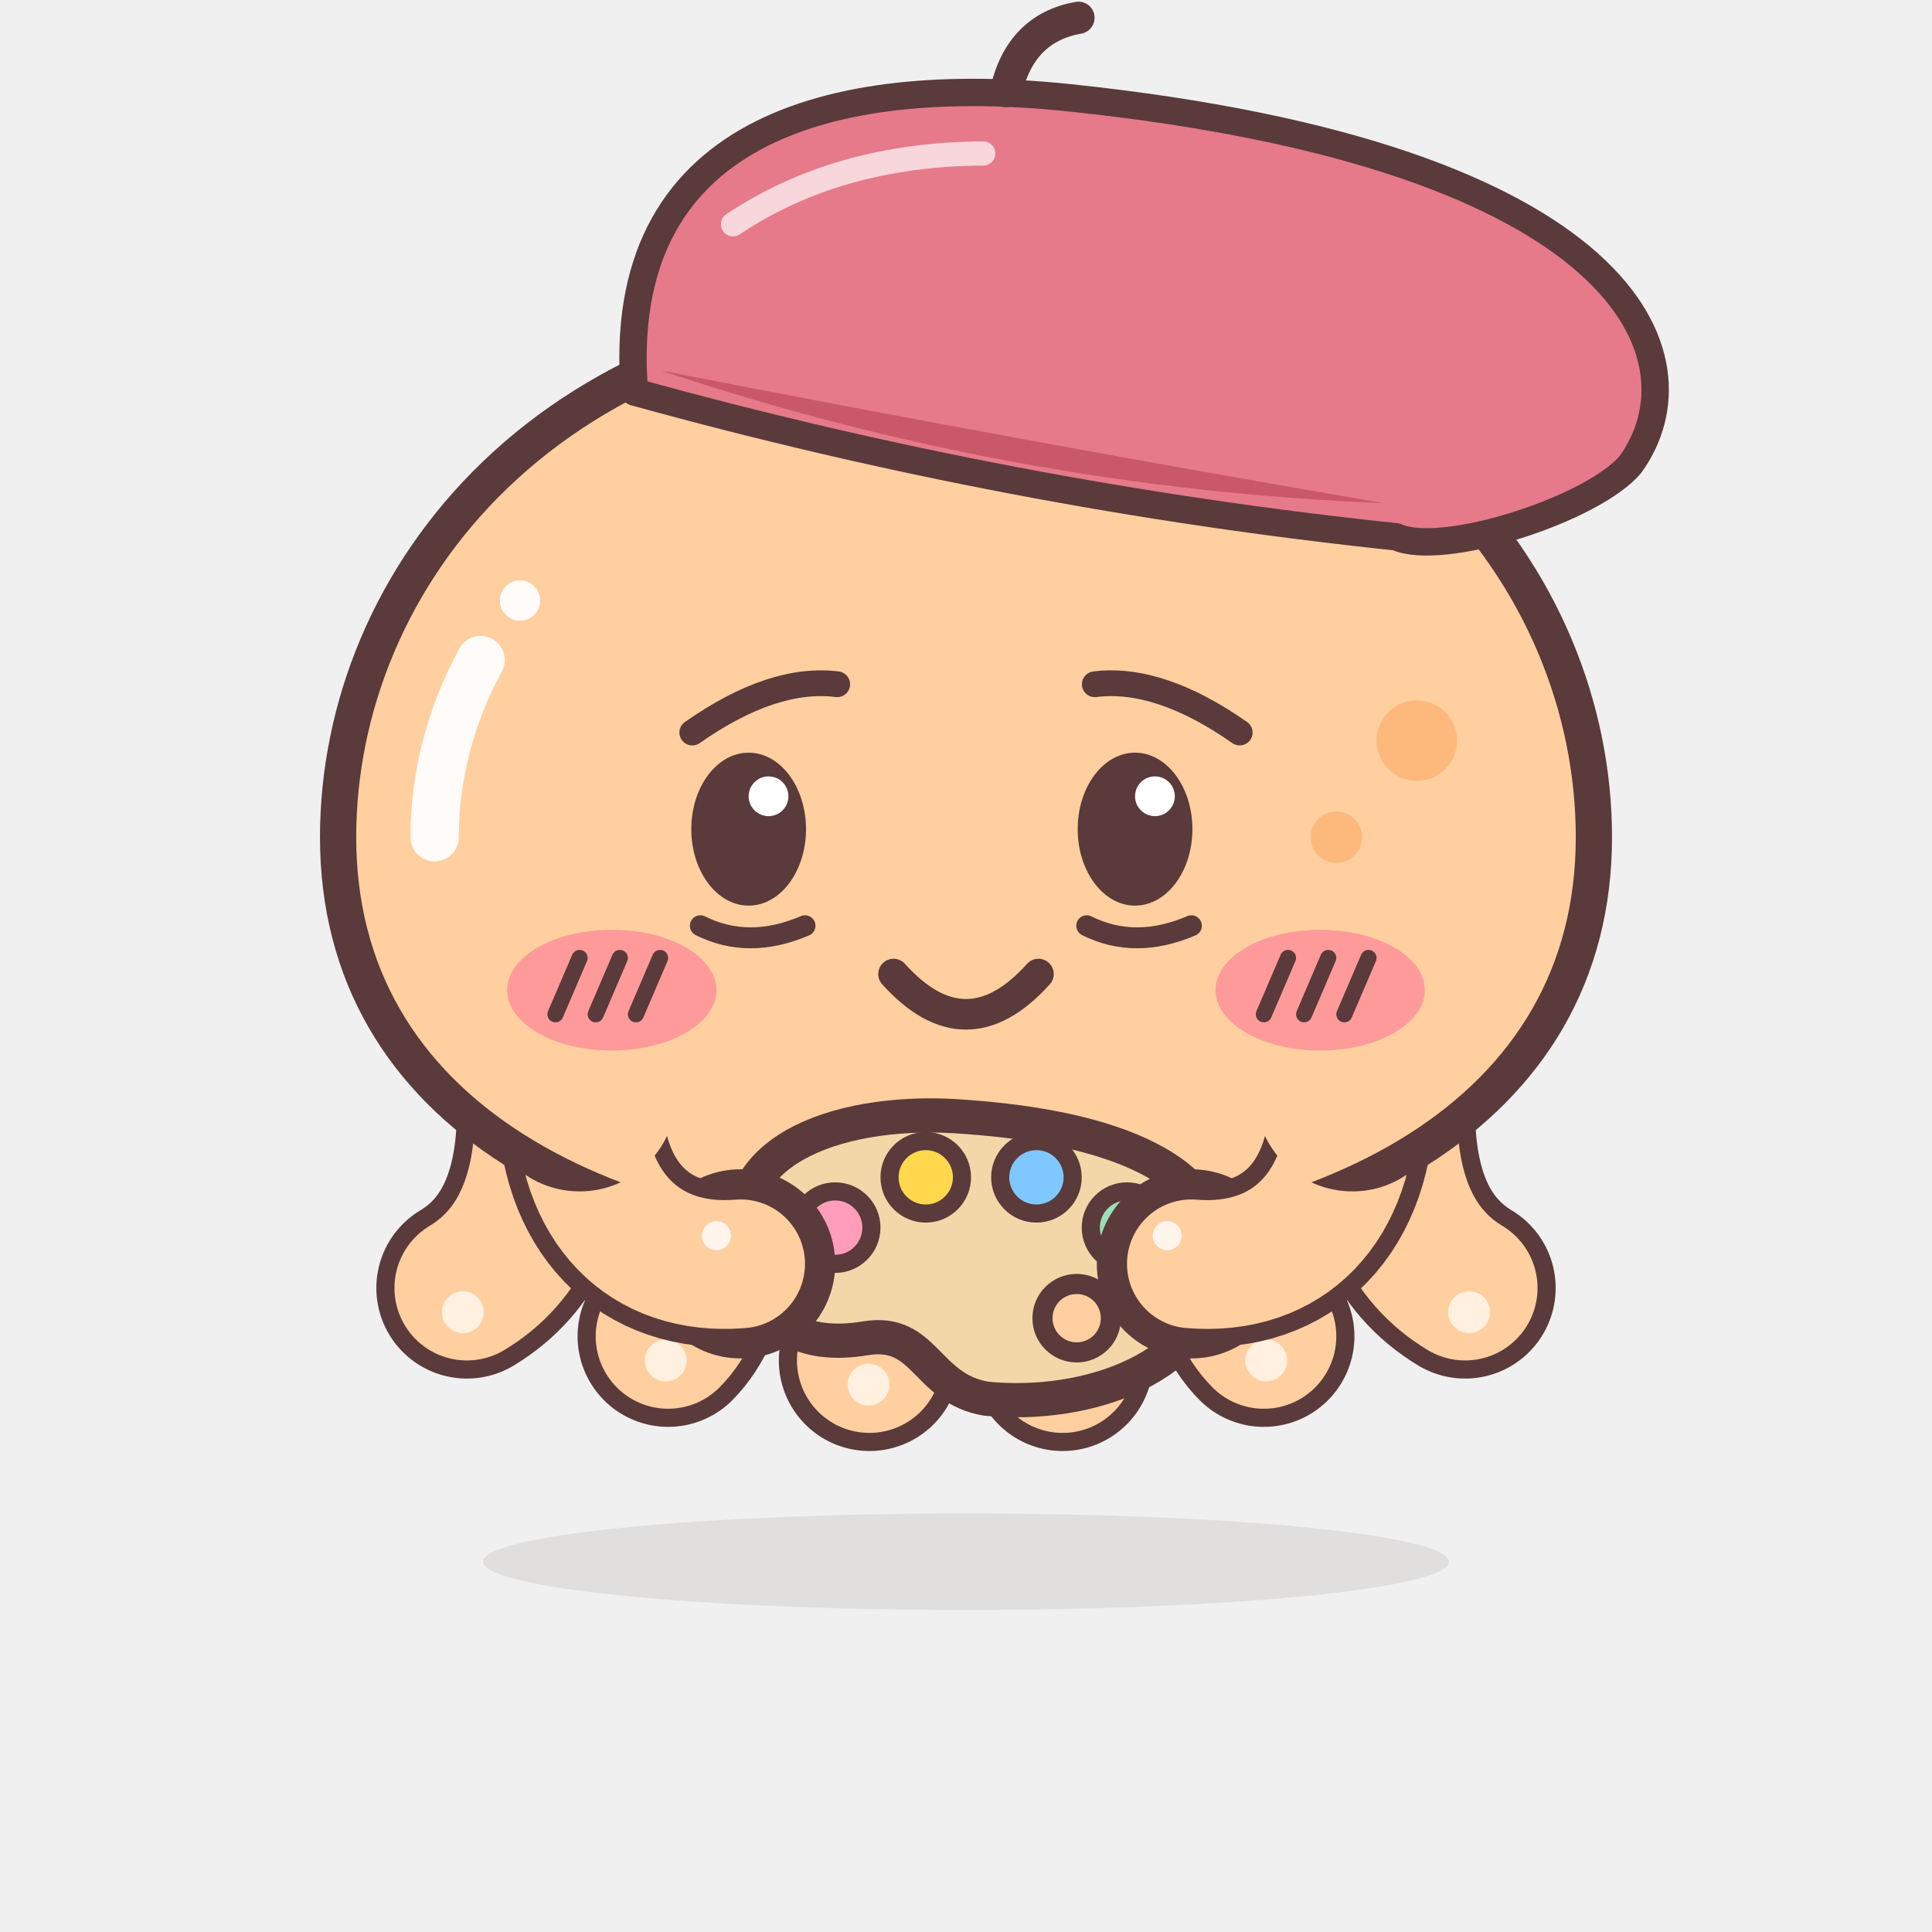
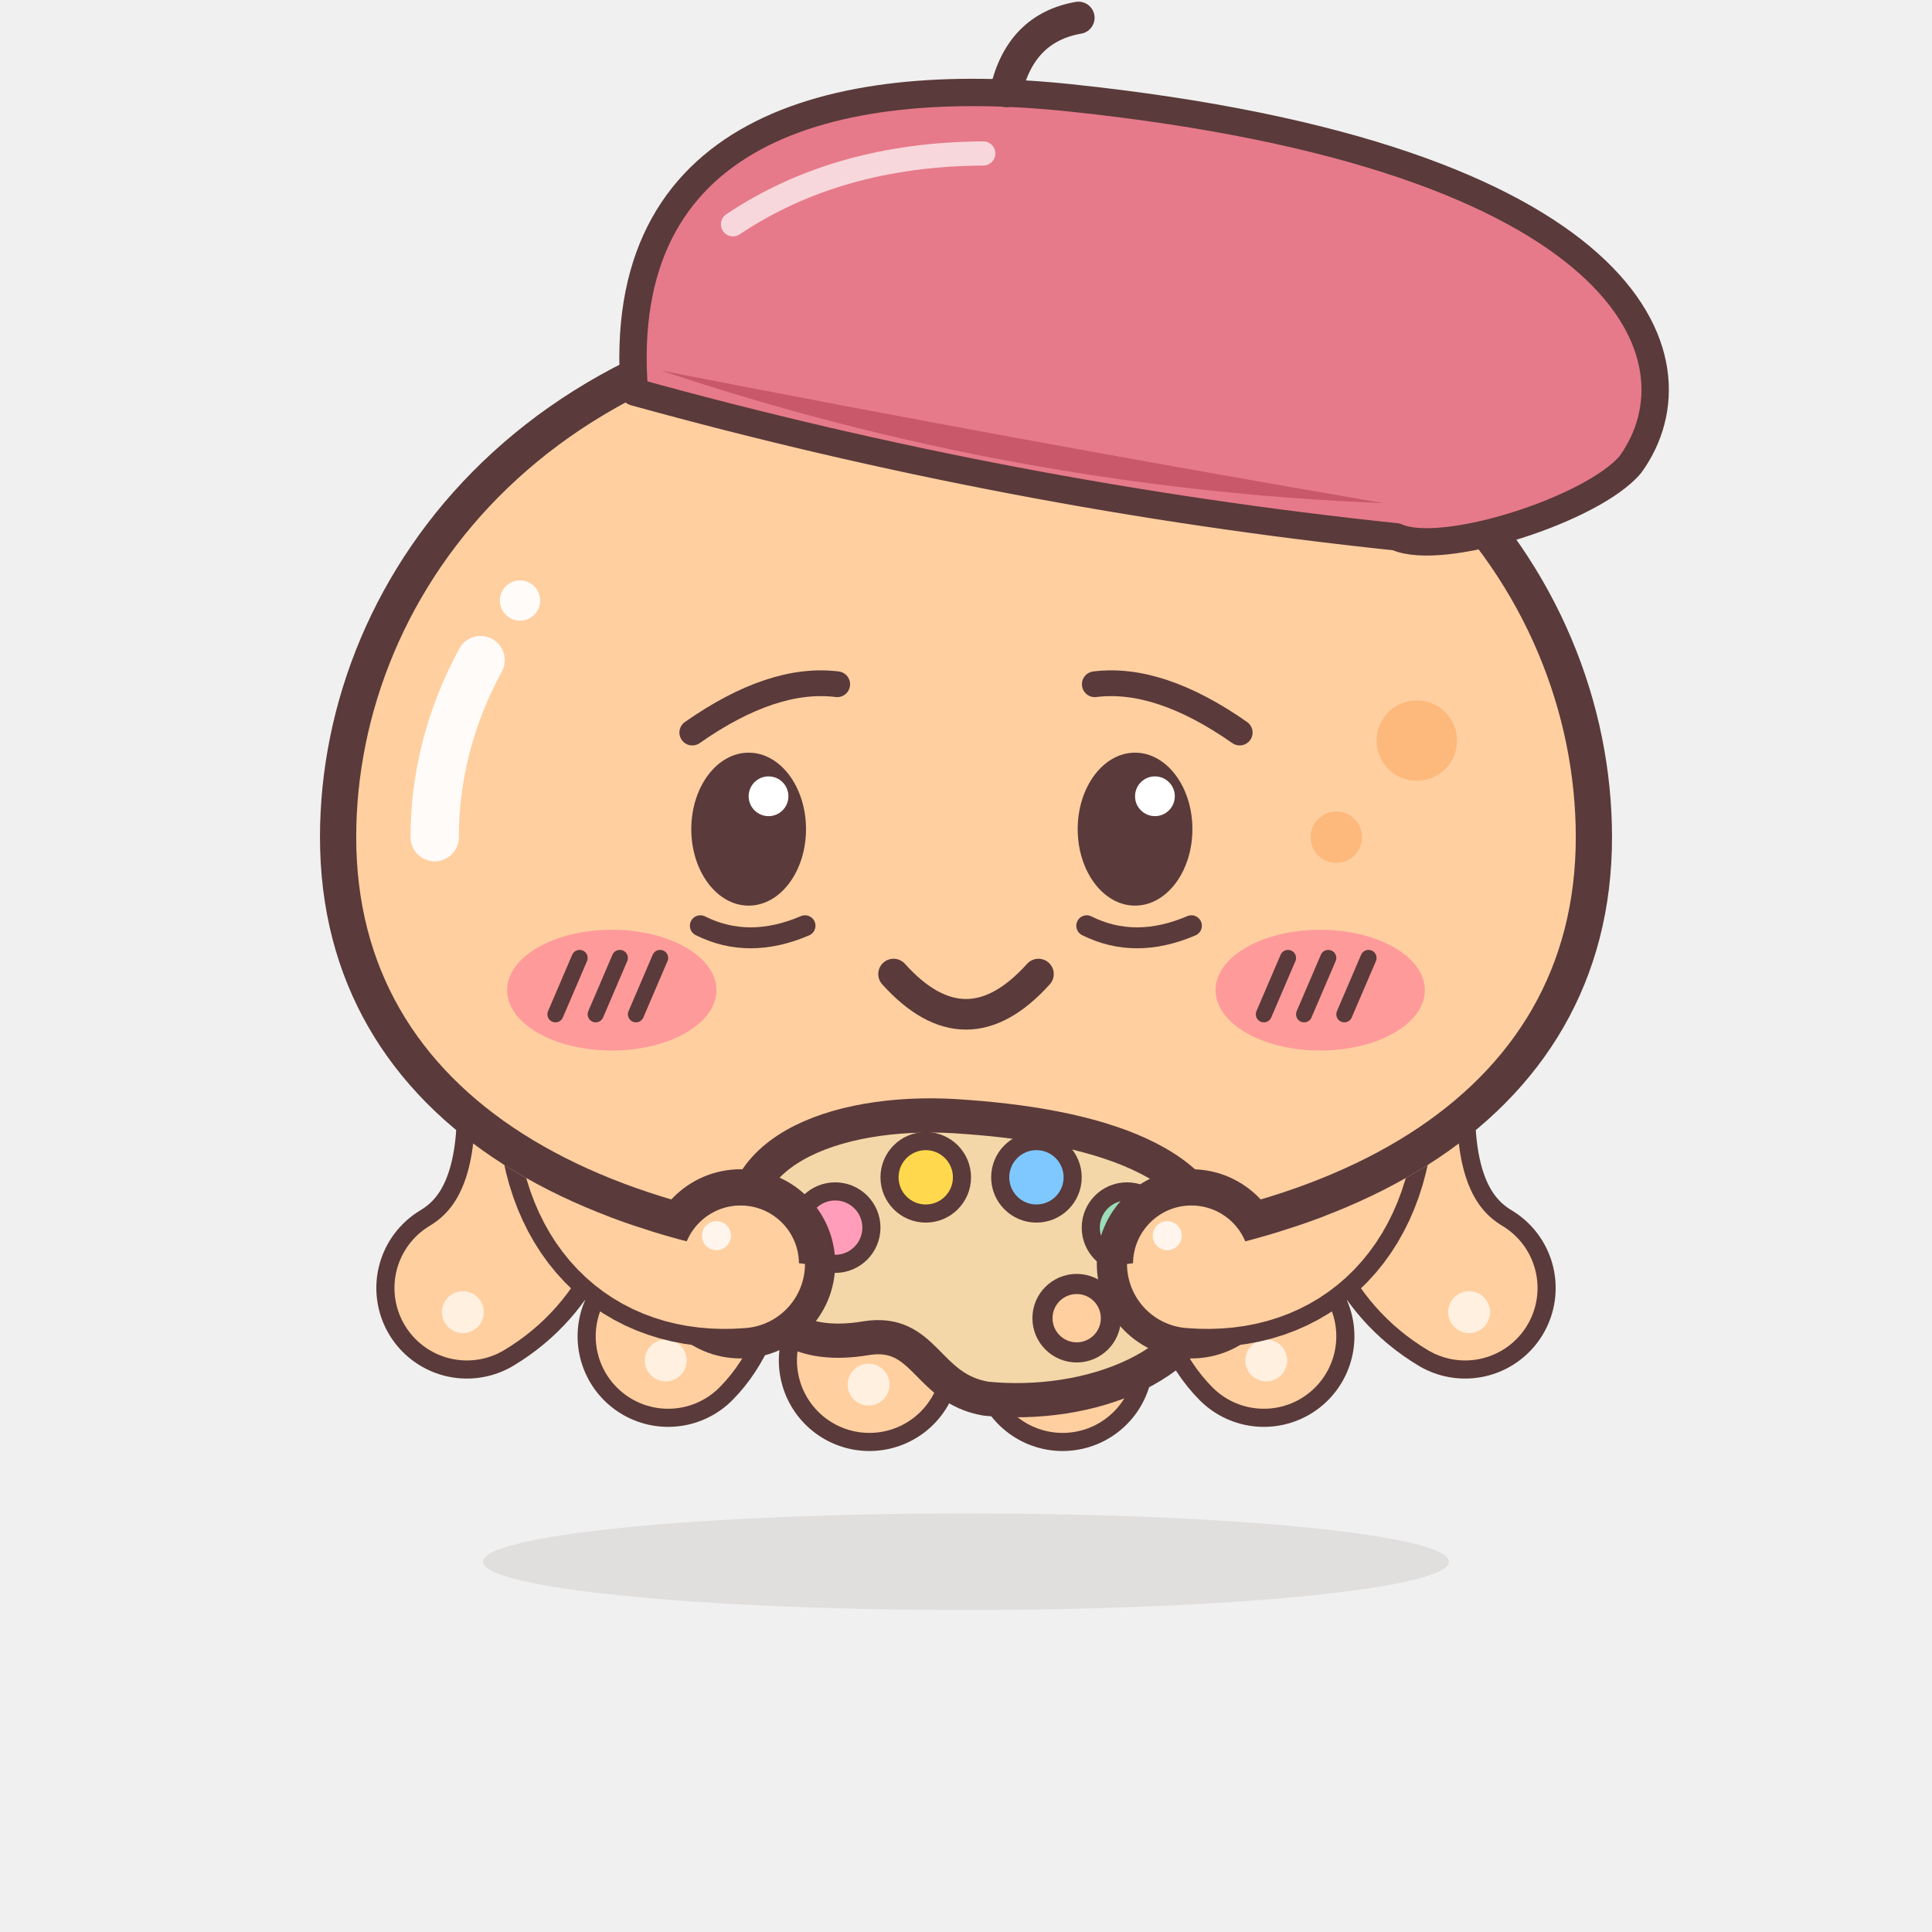
<svg xmlns="http://www.w3.org/2000/svg" viewBox="0 0 240 240" width="240" height="240">
  <defs>
    <clipPath id="ISFP-head">
      <path d="M120 38 C 172 38, 198 72, 198 104 C 198 138, 166 156, 120 156 C 74 156, 42 138, 42 104 C 42 72, 68 38, 120 38 Z" />
    </clipPath>
  </defs>
  <ellipse cx="120" cy="194" rx="60" ry="6" fill="#5A3A3A" opacity="0.10" />
  <g fill="none" stroke-linecap="round" stroke-linejoin="round">
    <g stroke="#5A3A3A" stroke-width="22.5">
      <path d="M68 138 Q 68 154, 58 160" />
      <path d="M89 138 Q 89 160, 83 166" />
      <path d="M110 138 Q 110 163, 108 169" />
      <path d="M130 138 Q 130 163, 132 169" />
      <path d="M151 138 Q 151 160, 157 166" />
      <path d="M172 138 Q 172 154, 182 160" />
    </g>
    <g stroke="#FFCFA0" stroke-width="18">
      <path d="M68 138 Q 68 154, 58 160" />
      <path d="M89 138 Q 89 160, 83 166" />
      <path d="M110 138 Q 110 163, 108 169" />
      <path d="M130 138 Q 130 163, 132 169" />
      <path d="M151 138 Q 151 160, 157 166" />
      <path d="M172 138 Q 172 154, 182 160" />
    </g>
  </g>
  <g fill="none" stroke-linecap="round" stroke-linejoin="round">
    <g stroke="#5A3A3A" stroke-width="19.5" />
    <g stroke="#FFCFA0" stroke-width="15" />
  </g>
  <g fill="#FFF0E0">
    <circle cx="57.5" cy="163" r="2.6" />
    <circle cx="82.7" cy="169" r="2.6" />
    <circle cx="107.9" cy="172" r="2.6" />
    <circle cx="132.1" cy="172" r="2.6" />
    <circle cx="157.3" cy="169" r="2.6" />
    <circle cx="182.5" cy="163" r="2.6" />
  </g>
  <path d="M120 38 C 172 38, 198 72, 198 104 C 198 138, 166 156, 120 156 C 74 156, 42 138, 42 104 C 42 72, 68 38, 120 38 Z" fill="#FFCFA0" stroke="#5A3A3A" stroke-width="4.5" />
  <g fill="#FDB97C">
    <circle cx="176" cy="92" r="5" />
    <circle cx="166" cy="104" r="3.2" />
  </g>
  <path d="M54.0 104.0 A 66 54 0 0 1 59.7 82.0" fill="none" stroke="#FFFFFF" stroke-width="6" stroke-linecap="round" opacity="0.92" />
  <circle cx="64.6" cy="74.6" r="2.5" fill="#FFFFFF" opacity="0.92" />
  <g transform="rotate(6 130 40)">
    <path d="M80 54 C 74 22, 100 12, 130 12 C 200 12, 212 36, 204 50 C 200 56, 182 64, 176 62 Q 128 62, 80 54 Z" fill="#E67A8A" stroke="#5A3A3A" stroke-width="3.4" stroke-linejoin="round" />
    <path d="M83 51 Q 128 55, 174 58 Q 128 61, 83 51 Z" fill="#C9586B" />
    <path d="M122 12 q 1 -8 8 -10" stroke="#5A3A3A" stroke-width="4" fill="none" stroke-linecap="round" />
    <path d="M90 32 Q 102 22, 120 20" stroke="#FFFFFF" stroke-width="3" fill="none" stroke-linecap="round" opacity="0.7" />
  </g>
  <ellipse cx="76" cy="123" rx="13" ry="7.5" fill="#FF9A9A" />
  <ellipse cx="164" cy="123" rx="13" ry="7.5" fill="#FF9A9A" />
  <path d="M72 119 l -3 7" fill="none" stroke="#5A3A3A" stroke-width="2" stroke-linecap="round" stroke-linejoin="round" />
  <path d="M77 119 l -3 7" fill="none" stroke="#5A3A3A" stroke-width="2" stroke-linecap="round" stroke-linejoin="round" />
  <path d="M82 119 l -3 7" fill="none" stroke="#5A3A3A" stroke-width="2" stroke-linecap="round" stroke-linejoin="round" />
  <path d="M160 119 l -3 7" fill="none" stroke="#5A3A3A" stroke-width="2" stroke-linecap="round" stroke-linejoin="round" />
  <path d="M165 119 l -3 7" fill="none" stroke="#5A3A3A" stroke-width="2" stroke-linecap="round" stroke-linejoin="round" />
  <path d="M170 119 l -3 7" fill="none" stroke="#5A3A3A" stroke-width="2" stroke-linecap="round" stroke-linejoin="round" />
  <path d="M86 91 Q 96 84, 104 85" fill="none" stroke="#5A3A3A" stroke-width="3.2" stroke-linecap="round" stroke-linejoin="round" />
  <path d="M154 91 Q 144 84, 136 85" fill="none" stroke="#5A3A3A" stroke-width="3.2" stroke-linecap="round" stroke-linejoin="round" />
  <ellipse cx="93" cy="103" rx="7.125" ry="9.5" fill="#5A3A3A" />
  <circle cx="95.47" cy="98.915" r="2.47" fill="#FFFFFF" />
  <path d="M87 115 Q 93 118, 100 115" fill="none" stroke="#5A3A3A" stroke-width="2.6" stroke-linecap="round" stroke-linejoin="round" />
  <ellipse cx="141" cy="103" rx="7.125" ry="9.5" fill="#5A3A3A" />
  <circle cx="143.47" cy="98.915" r="2.47" fill="#FFFFFF" />
  <path d="M135 115 Q 141 118, 148 115" fill="none" stroke="#5A3A3A" stroke-width="2.6" stroke-linecap="round" stroke-linejoin="round" />
  <path d="M111 121 Q 120 131, 129 121" fill="none" stroke="#5A3A3A" stroke-width="3.8" stroke-linecap="round" stroke-linejoin="round" />
  <g transform="translate(120 130) scale(1.25) translate(-120 -130)">
    <path d="M98 150 C 96 140, 108 136, 120 137 C 134 138, 146 142, 145 152 C 144 162, 132 166, 122 165 C 116 164, 116 158, 110 159 C 104 160, 99 158, 98 150 Z" fill="#F3D7A8" stroke="#5A3A3A" stroke-width="3.4" stroke-linejoin="round" />
    <circle cx="131" cy="157" r="3.4" fill="#FFCFA0" stroke="#5A3A3A" stroke-width="2" />
    <circle cx="107" cy="148" r="3.6" fill="#FF9DBA" stroke="#5A3A3A" stroke-width="1.8" />
    <circle cx="116" cy="143" r="3.6" fill="#FFD84D" stroke="#5A3A3A" stroke-width="1.8" />
    <circle cx="127" cy="143" r="3.6" fill="#7FC8FF" stroke="#5A3A3A" stroke-width="1.8" />
    <circle cx="136" cy="148" r="3.6" fill="#9BDDB8" stroke="#5A3A3A" stroke-width="1.8" />
  </g>
  <mask id="ISFP-arms" maskUnits="userSpaceOnUse" x="0" y="0" width="240" height="240">
    <rect width="240" height="240" fill="#fff" />
-     <circle cx="72.0" cy="136.0" r="12" fill="#000" />
-     <circle cx="168.0" cy="136.0" r="12" fill="#000" />
+     <path d="M120 38 C 172 38, 198 72, 198 104 C 198 138, 166 156, 120 156 C 74 156, 42 138, 42 104 C 42 72, 68 38, 120 38 Z" fill="#000" stroke="#000" stroke-width="4.5" />
  </mask>
-   <g mask="url(#ISFP-arms)">
-     <g stroke="#5A3A3A" stroke-width="20.5" fill="none" stroke-linecap="round">
-       <path d="M72 136 C 72 150, 80 158, 92 157" />
-       <path d="M168 136 C 168 150, 160 158, 148 157" />
-     </g>
-     <circle cx="92.0" cy="157.0" r="11.75" fill="#5A3A3A" />
-     <circle cx="148.0" cy="157.0" r="11.75" fill="#5A3A3A" />
-     <g stroke="#FFCFA0" stroke-width="16" fill="none" stroke-linecap="round">
-       <path d="M72 136 C 72 150, 80 158, 92 157" />
-       <path d="M168 136 C 168 150, 160 158, 148 157" />
-     </g>
-     <circle cx="92.0" cy="157.0" r="7.25" fill="#FFCFA0" />
-     <circle cx="148.0" cy="157.0" r="7.25" fill="#FFCFA0" />
-     <circle cx="89.0" cy="153.5" r="1.8" fill="#FFFFFF" opacity="0.8" />
-     <circle cx="145.0" cy="153.5" r="1.8" fill="#FFFFFF" opacity="0.8" />
+   <g mask="url(#ISFP-arms)" stroke="#5A3A3A" stroke-width="20.5" fill="none" stroke-linecap="round">
+     <path d="M72 136 C 72 150, 80 158, 92 157" />
+     <path d="M168 136 C 168 150, 160 158, 148 157" />
  </g>
+   <circle cx="92.0" cy="157.0" r="11.75" fill="#5A3A3A" />
+   <circle cx="148.0" cy="157.0" r="11.75" fill="#5A3A3A" />
+   <g mask="url(#ISFP-arms)" stroke="#FFCFA0" stroke-width="16" fill="none" stroke-linecap="round">
+     <path d="M72 136 C 72 150, 80 158, 92 157" />
+     <path d="M168 136 C 168 150, 160 158, 148 157" />
+   </g>
+   <circle cx="92.0" cy="157.0" r="7.25" fill="#FFCFA0" />
+   <circle cx="148.0" cy="157.0" r="7.25" fill="#FFCFA0" />
+   <circle cx="89.0" cy="153.5" r="1.8" fill="#FFFFFF" opacity="0.8" />
+   <circle cx="145.0" cy="153.5" r="1.8" fill="#FFFFFF" opacity="0.8" />
</svg>
